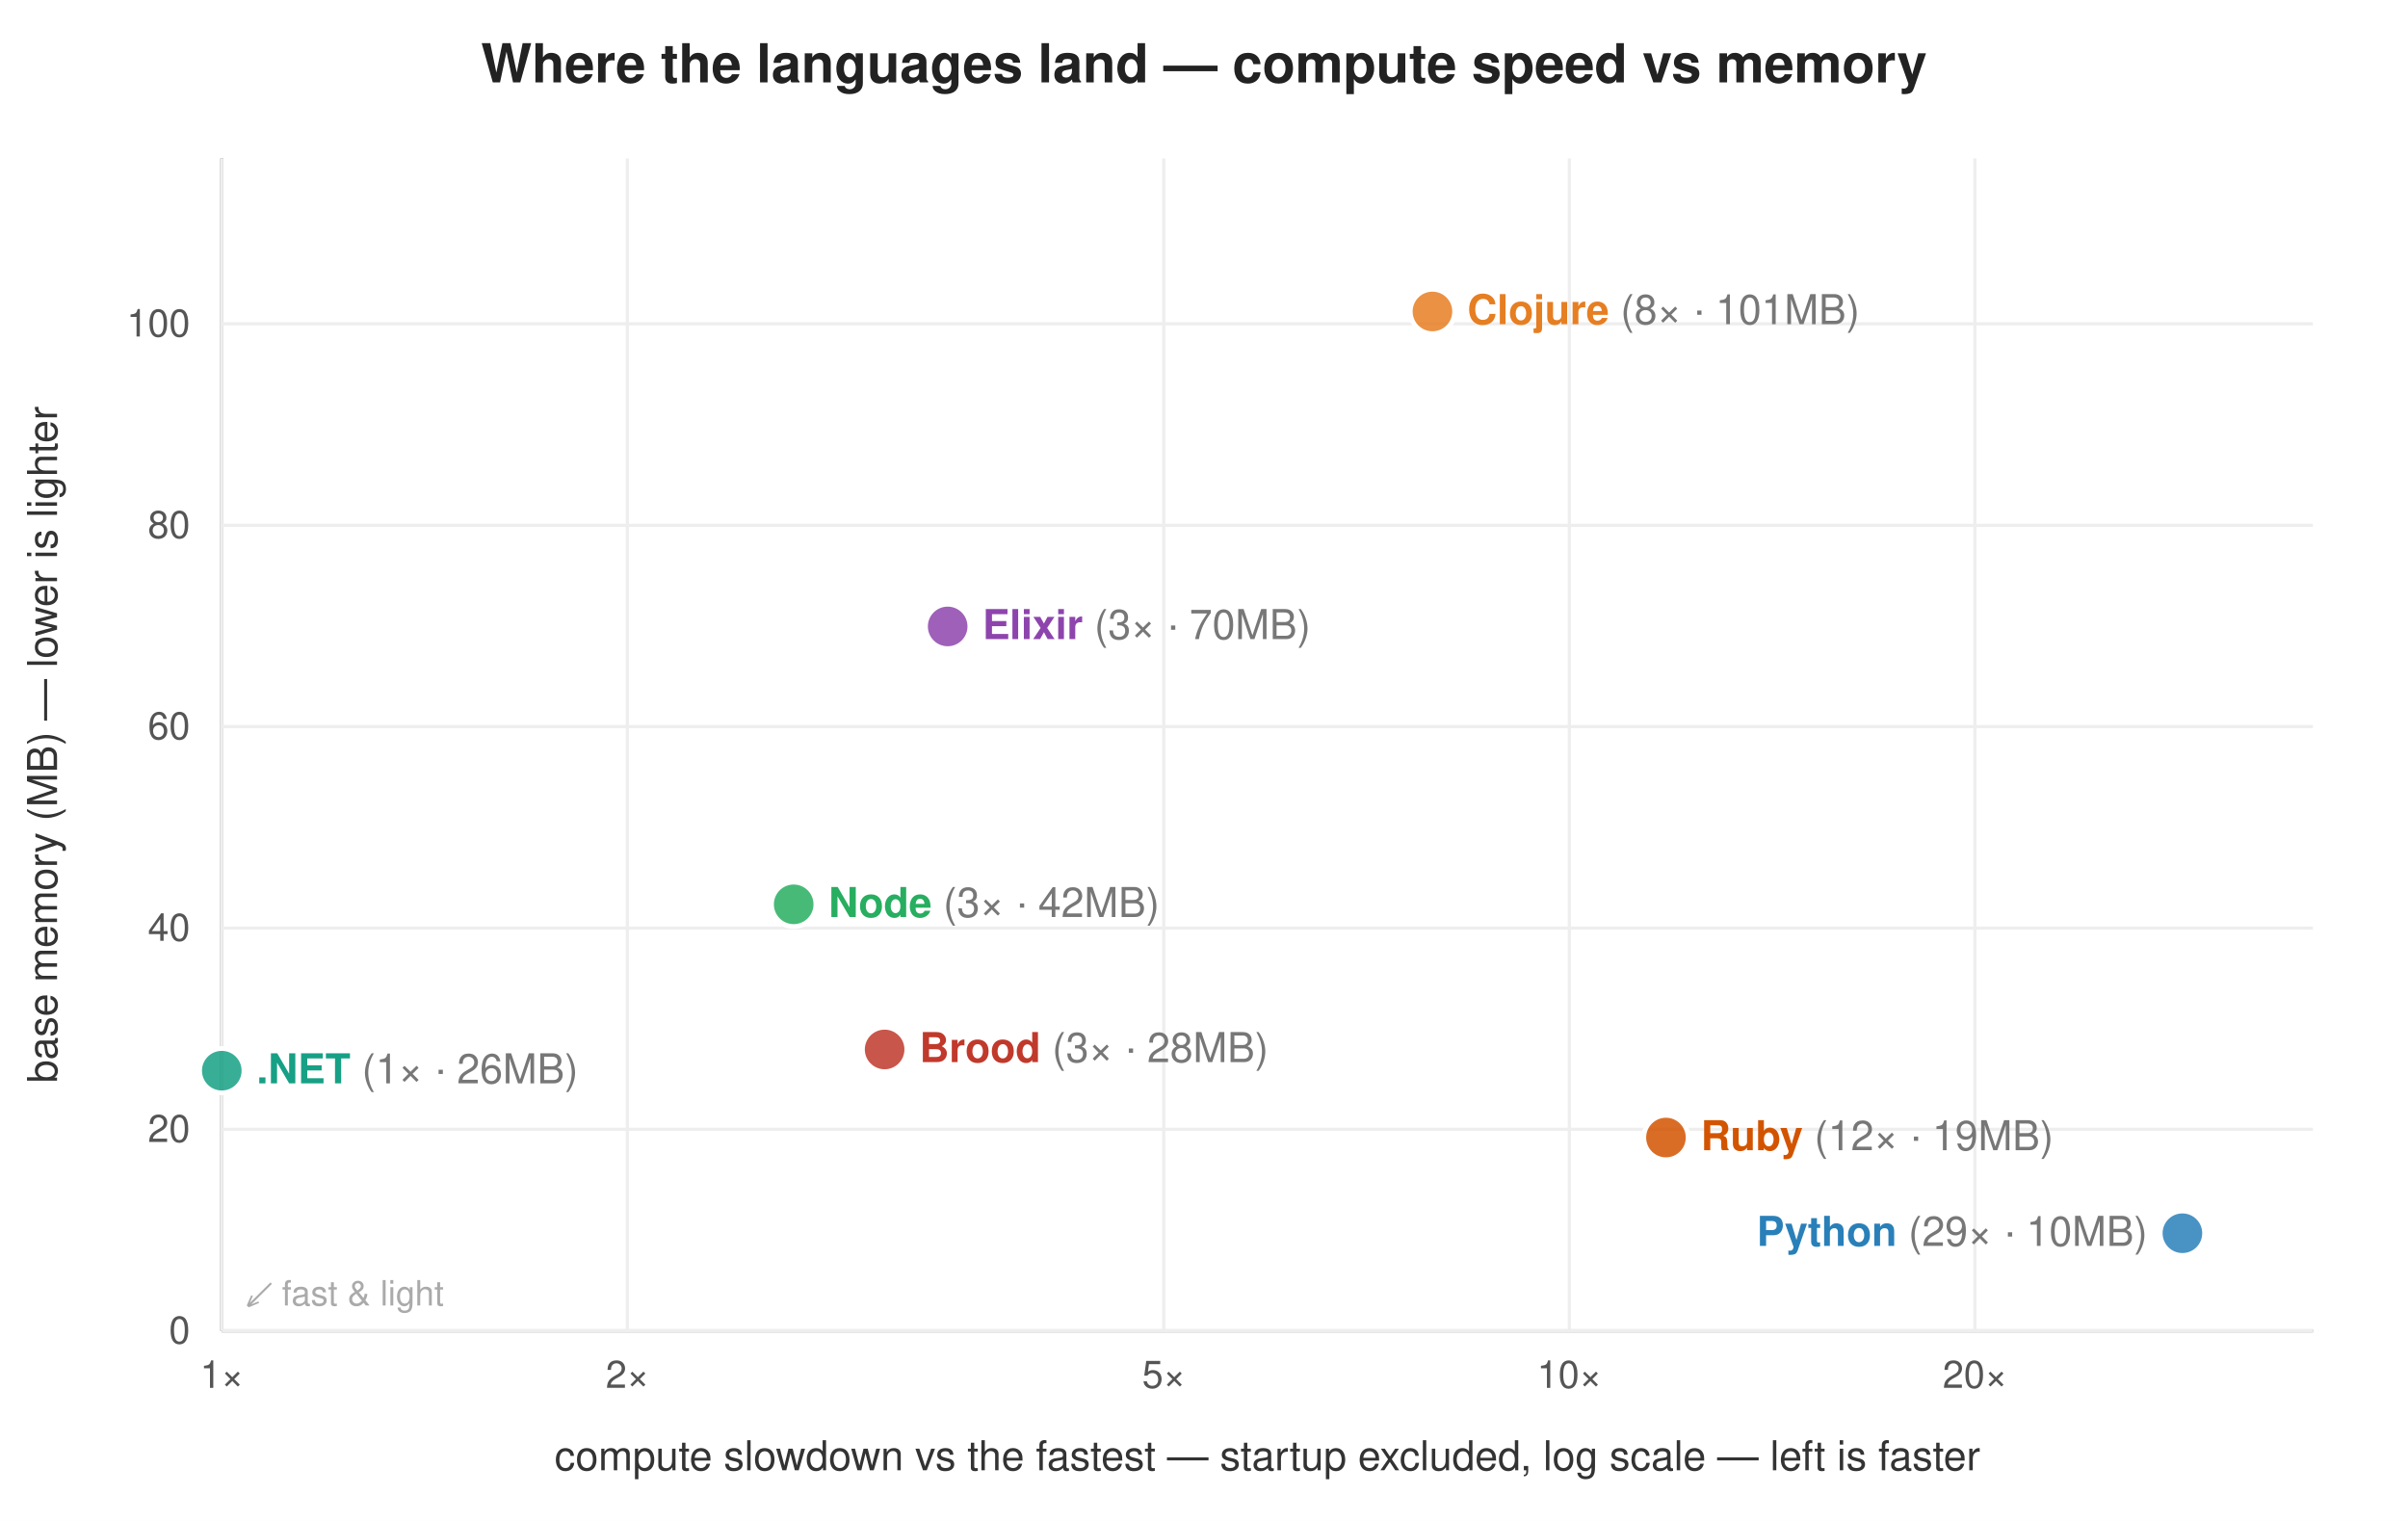
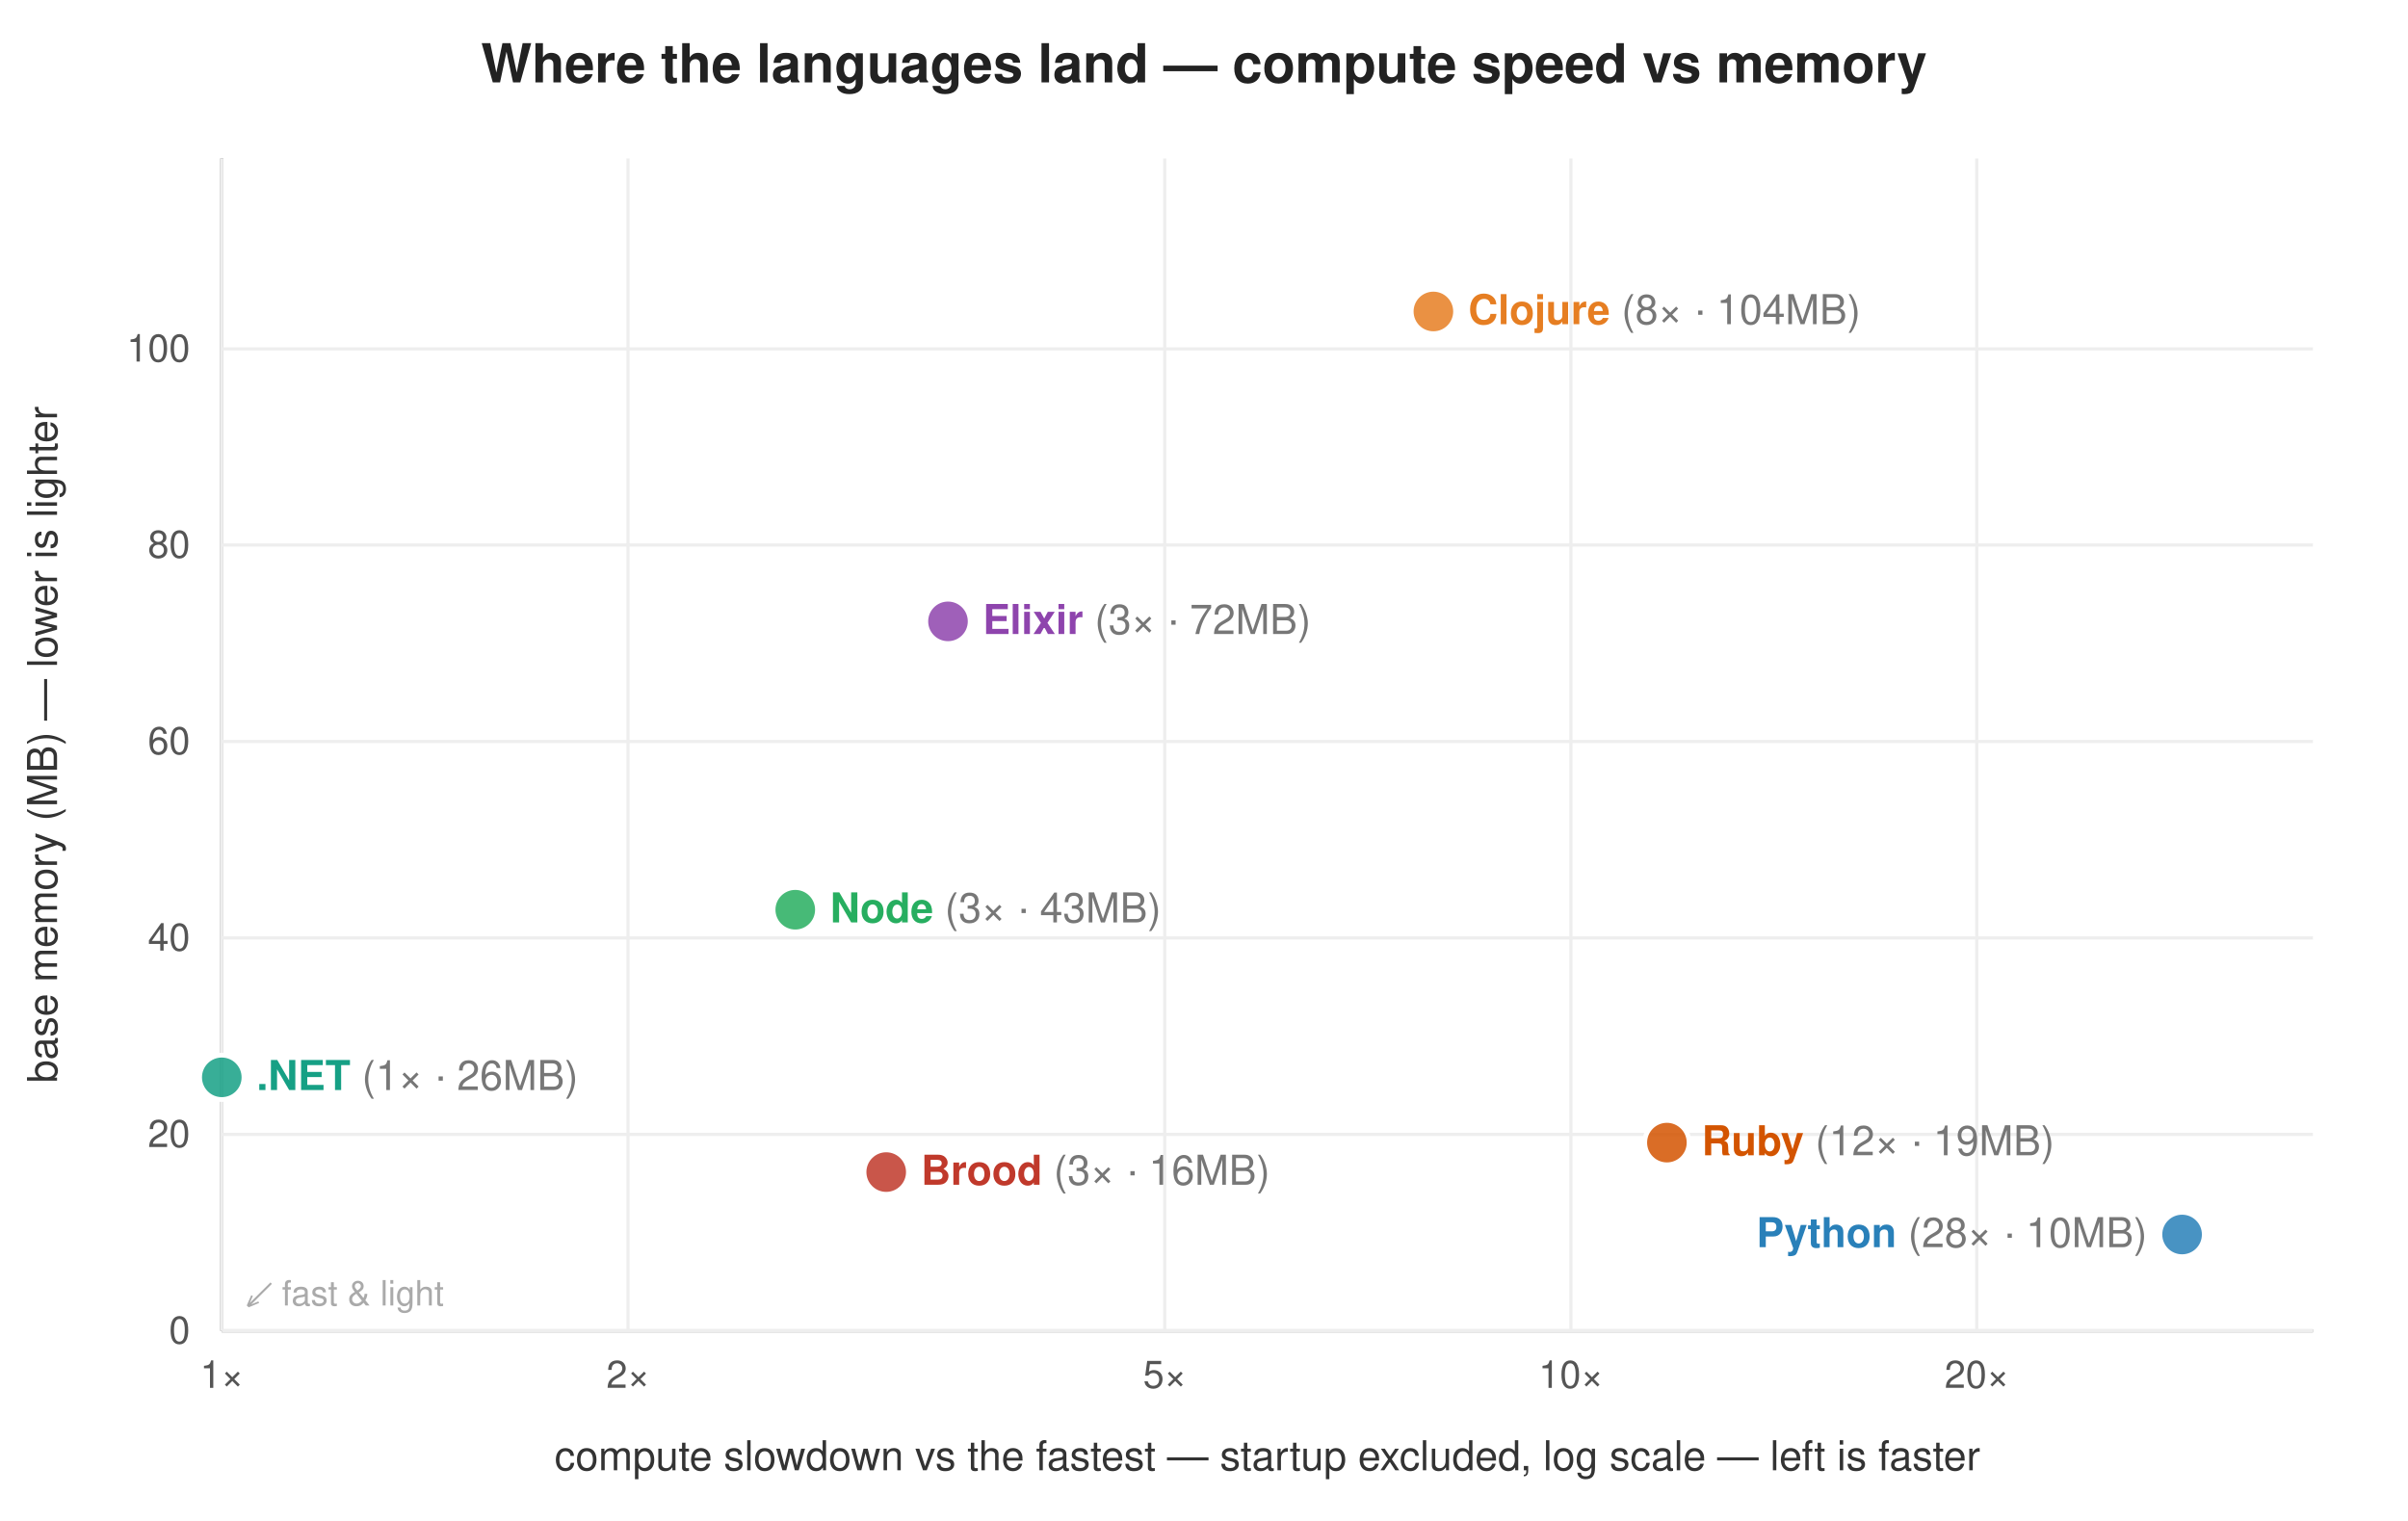
<svg xmlns="http://www.w3.org/2000/svg" width="760" height="480" viewBox="0 0 760 480" font-family="system-ui,Segoe UI,Helvetica,Arial,sans-serif">
  <rect width="760" height="480" fill="#ffffff" />
  <text x="380.0" y="26" text-anchor="middle" font-size="17" font-weight="700" fill="#222">Where the languages land — compute speed vs memory</text>
  <line x1="70" y1="420" x2="730" y2="420" stroke="#888" stroke-width="1" />
  <line x1="70" y1="50" x2="70" y2="420" stroke="#888" stroke-width="1" />
  <line x1="70.0" y1="50" x2="70.0" y2="420" stroke="#eee" stroke-width="1" />
  <text x="70.0" y="438" text-anchor="middle" font-size="12" fill="#555">1×</text>
-   <line x1="198.0" y1="50" x2="198.0" y2="420" stroke="#eee" stroke-width="1" />
-   <text x="198.0" y="438" text-anchor="middle" font-size="12" fill="#555">2×</text>
-   <line x1="367.3" y1="50" x2="367.3" y2="420" stroke="#eee" stroke-width="1" />
-   <text x="367.3" y="438" text-anchor="middle" font-size="12" fill="#555">5×</text>
-   <line x1="495.3" y1="50" x2="495.3" y2="420" stroke="#eee" stroke-width="1" />
-   <text x="495.3" y="438" text-anchor="middle" font-size="12" fill="#555">10×</text>
-   <line x1="623.3" y1="50" x2="623.3" y2="420" stroke="#eee" stroke-width="1" />
-   <text x="623.3" y="438" text-anchor="middle" font-size="12" fill="#555">20×</text>
+   <line x1="198.2" y1="50" x2="198.2" y2="420" stroke="#eee" stroke-width="1" />
+   <text x="198.2" y="438" text-anchor="middle" font-size="12" fill="#555">2×</text>
+   <line x1="367.6" y1="50" x2="367.6" y2="420" stroke="#eee" stroke-width="1" />
+   <text x="367.6" y="438" text-anchor="middle" font-size="12" fill="#555">5×</text>
+   <line x1="495.8" y1="50" x2="495.8" y2="420" stroke="#eee" stroke-width="1" />
+   <text x="495.8" y="438" text-anchor="middle" font-size="12" fill="#555">10×</text>
+   <line x1="623.9" y1="50" x2="623.9" y2="420" stroke="#eee" stroke-width="1" />
+   <text x="623.9" y="438" text-anchor="middle" font-size="12" fill="#555">20×</text>
  <line x1="70" y1="420.0" x2="730" y2="420.0" stroke="#eee" stroke-width="1" />
  <text x="60" y="424.0" text-anchor="end" font-size="12" fill="#555">0</text>
-   <line x1="70" y1="356.4" x2="730" y2="356.4" stroke="#eee" stroke-width="1" />
-   <text x="60" y="360.4" text-anchor="end" font-size="12" fill="#555">20</text>
-   <line x1="70" y1="292.9" x2="730" y2="292.9" stroke="#eee" stroke-width="1" />
-   <text x="60" y="296.9" text-anchor="end" font-size="12" fill="#555">40</text>
-   <line x1="70" y1="229.3" x2="730" y2="229.3" stroke="#eee" stroke-width="1" />
-   <text x="60" y="233.3" text-anchor="end" font-size="12" fill="#555">60</text>
-   <line x1="70" y1="165.8" x2="730" y2="165.8" stroke="#eee" stroke-width="1" />
-   <text x="60" y="169.8" text-anchor="end" font-size="12" fill="#555">80</text>
-   <line x1="70" y1="102.2" x2="730" y2="102.2" stroke="#eee" stroke-width="1" />
-   <text x="60" y="106.2" text-anchor="end" font-size="12" fill="#555">100</text>
+   <line x1="70" y1="358.0" x2="730" y2="358.0" stroke="#eee" stroke-width="1" />
+   <text x="60" y="362.0" text-anchor="end" font-size="12" fill="#555">20</text>
+   <line x1="70" y1="296.0" x2="730" y2="296.0" stroke="#eee" stroke-width="1" />
+   <text x="60" y="300.0" text-anchor="end" font-size="12" fill="#555">40</text>
+   <line x1="70" y1="234.0" x2="730" y2="234.0" stroke="#eee" stroke-width="1" />
+   <text x="60" y="238.0" text-anchor="end" font-size="12" fill="#555">60</text>
+   <line x1="70" y1="172.0" x2="730" y2="172.0" stroke="#eee" stroke-width="1" />
+   <text x="60" y="176.0" text-anchor="end" font-size="12" fill="#555">80</text>
+   <line x1="70" y1="110.1" x2="730" y2="110.1" stroke="#eee" stroke-width="1" />
+   <text x="60" y="114.1" text-anchor="end" font-size="12" fill="#555">100</text>
  <text x="400.0" y="464" text-anchor="middle" font-size="13" fill="#333">compute slowdown vs the fastest — startup excluded, log scale — left is faster</text>
  <text x="18" y="235.0" text-anchor="middle" font-size="13" fill="#333" transform="rotate(-90 18 235.0)">base memory (MB) — lower is lighter</text>
  <text x="78" y="412" font-size="11" fill="#aaa">↙ fast &amp; light</text>
-   <circle cx="688.8" cy="389.2" r="7" fill="#2980b9" fill-opacity="0.85" stroke="#fff" stroke-width="1.5" />
-   <text x="677.8" y="393.2" text-anchor="end" font-size="13" font-weight="600" fill="#2980b9">Python <tspan font-weight="400" fill="#777">(29× · 10MB)</tspan>
+   <circle cx="688.7" cy="389.6" r="7" fill="#2980b9" fill-opacity="0.85" stroke="#fff" stroke-width="1.5" />
+   <text x="677.7" y="393.6" text-anchor="end" font-size="13" font-weight="600" fill="#2980b9">Python <tspan font-weight="400" fill="#777">(28× · 10MB)</tspan>
  </text>
-   <circle cx="525.8" cy="359.0" r="7" fill="#d35400" fill-opacity="0.85" stroke="#fff" stroke-width="1.5" />
-   <text x="536.8" y="363.0" text-anchor="start" font-size="13" font-weight="600" fill="#d35400">Ruby <tspan font-weight="400" fill="#777">(12× · 19MB)</tspan>
+   <circle cx="279.7" cy="369.9" r="7" fill="#c0392b" fill-opacity="0.85" stroke="#fff" stroke-width="1.5" />
+   <text x="290.7" y="373.9" text-anchor="start" font-size="13" font-weight="600" fill="#c0392b">Brood <tspan font-weight="400" fill="#777">(3× · 16MB)</tspan>
  </text>
-   <circle cx="70.0" cy="337.9" r="7" fill="#16a085" fill-opacity="0.85" stroke="#fff" stroke-width="1.5" />
-   <text x="81.0" y="341.9" text-anchor="start" font-size="13" font-weight="600" fill="#16a085">.NET <tspan font-weight="400" fill="#777">(1× · 26MB)</tspan>
+   <circle cx="526.1" cy="360.6" r="7" fill="#d35400" fill-opacity="0.85" stroke="#fff" stroke-width="1.5" />
+   <text x="537.1" y="364.6" text-anchor="start" font-size="13" font-weight="600" fill="#d35400">Ruby <tspan font-weight="400" fill="#777">(12× · 19MB)</tspan>
  </text>
-   <circle cx="279.2" cy="331.2" r="7" fill="#c0392b" fill-opacity="0.85" stroke="#fff" stroke-width="1.5" />
-   <text x="290.2" y="335.2" text-anchor="start" font-size="13" font-weight="600" fill="#c0392b">Brood <tspan font-weight="400" fill="#777">(3× · 28MB)</tspan>
+   <circle cx="70.0" cy="340.0" r="7" fill="#16a085" fill-opacity="0.85" stroke="#fff" stroke-width="1.5" />
+   <text x="81.0" y="344.0" text-anchor="start" font-size="13" font-weight="600" fill="#16a085">.NET <tspan font-weight="400" fill="#777">(1× · 26MB)</tspan>
  </text>
-   <circle cx="250.5" cy="285.4" r="7" fill="#27ae60" fill-opacity="0.85" stroke="#fff" stroke-width="1.5" />
-   <text x="261.5" y="289.4" text-anchor="start" font-size="13" font-weight="600" fill="#27ae60">Node <tspan font-weight="400" fill="#777">(3× · 42MB)</tspan>
+   <circle cx="251.0" cy="287.1" r="7" fill="#27ae60" fill-opacity="0.85" stroke="#fff" stroke-width="1.5" />
+   <text x="262.0" y="291.1" text-anchor="start" font-size="13" font-weight="600" fill="#27ae60">Node <tspan font-weight="400" fill="#777">(3× · 43MB)</tspan>
  </text>
-   <circle cx="299.1" cy="197.7" r="7" fill="#8e44ad" fill-opacity="0.85" stroke="#fff" stroke-width="1.5" />
-   <text x="310.1" y="201.7" text-anchor="start" font-size="13" font-weight="600" fill="#8e44ad">Elixir <tspan font-weight="400" fill="#777">(3× · 70MB)</tspan>
+   <circle cx="299.2" cy="196.1" r="7" fill="#8e44ad" fill-opacity="0.85" stroke="#fff" stroke-width="1.5" />
+   <text x="310.2" y="200.1" text-anchor="start" font-size="13" font-weight="600" fill="#8e44ad">Elixir <tspan font-weight="400" fill="#777">(3× · 72MB)</tspan>
  </text>
-   <circle cx="452.1" cy="98.3" r="7" fill="#e67e22" fill-opacity="0.85" stroke="#fff" stroke-width="1.5" />
-   <text x="463.1" y="102.3" text-anchor="start" font-size="13" font-weight="600" fill="#e67e22">Clojure <tspan font-weight="400" fill="#777">(8× · 101MB)</tspan>
+   <circle cx="452.4" cy="98.3" r="7" fill="#e67e22" fill-opacity="0.85" stroke="#fff" stroke-width="1.5" />
+   <text x="463.4" y="102.3" text-anchor="start" font-size="13" font-weight="600" fill="#e67e22">Clojure <tspan font-weight="400" fill="#777">(8× · 104MB)</tspan>
  </text>
</svg>
